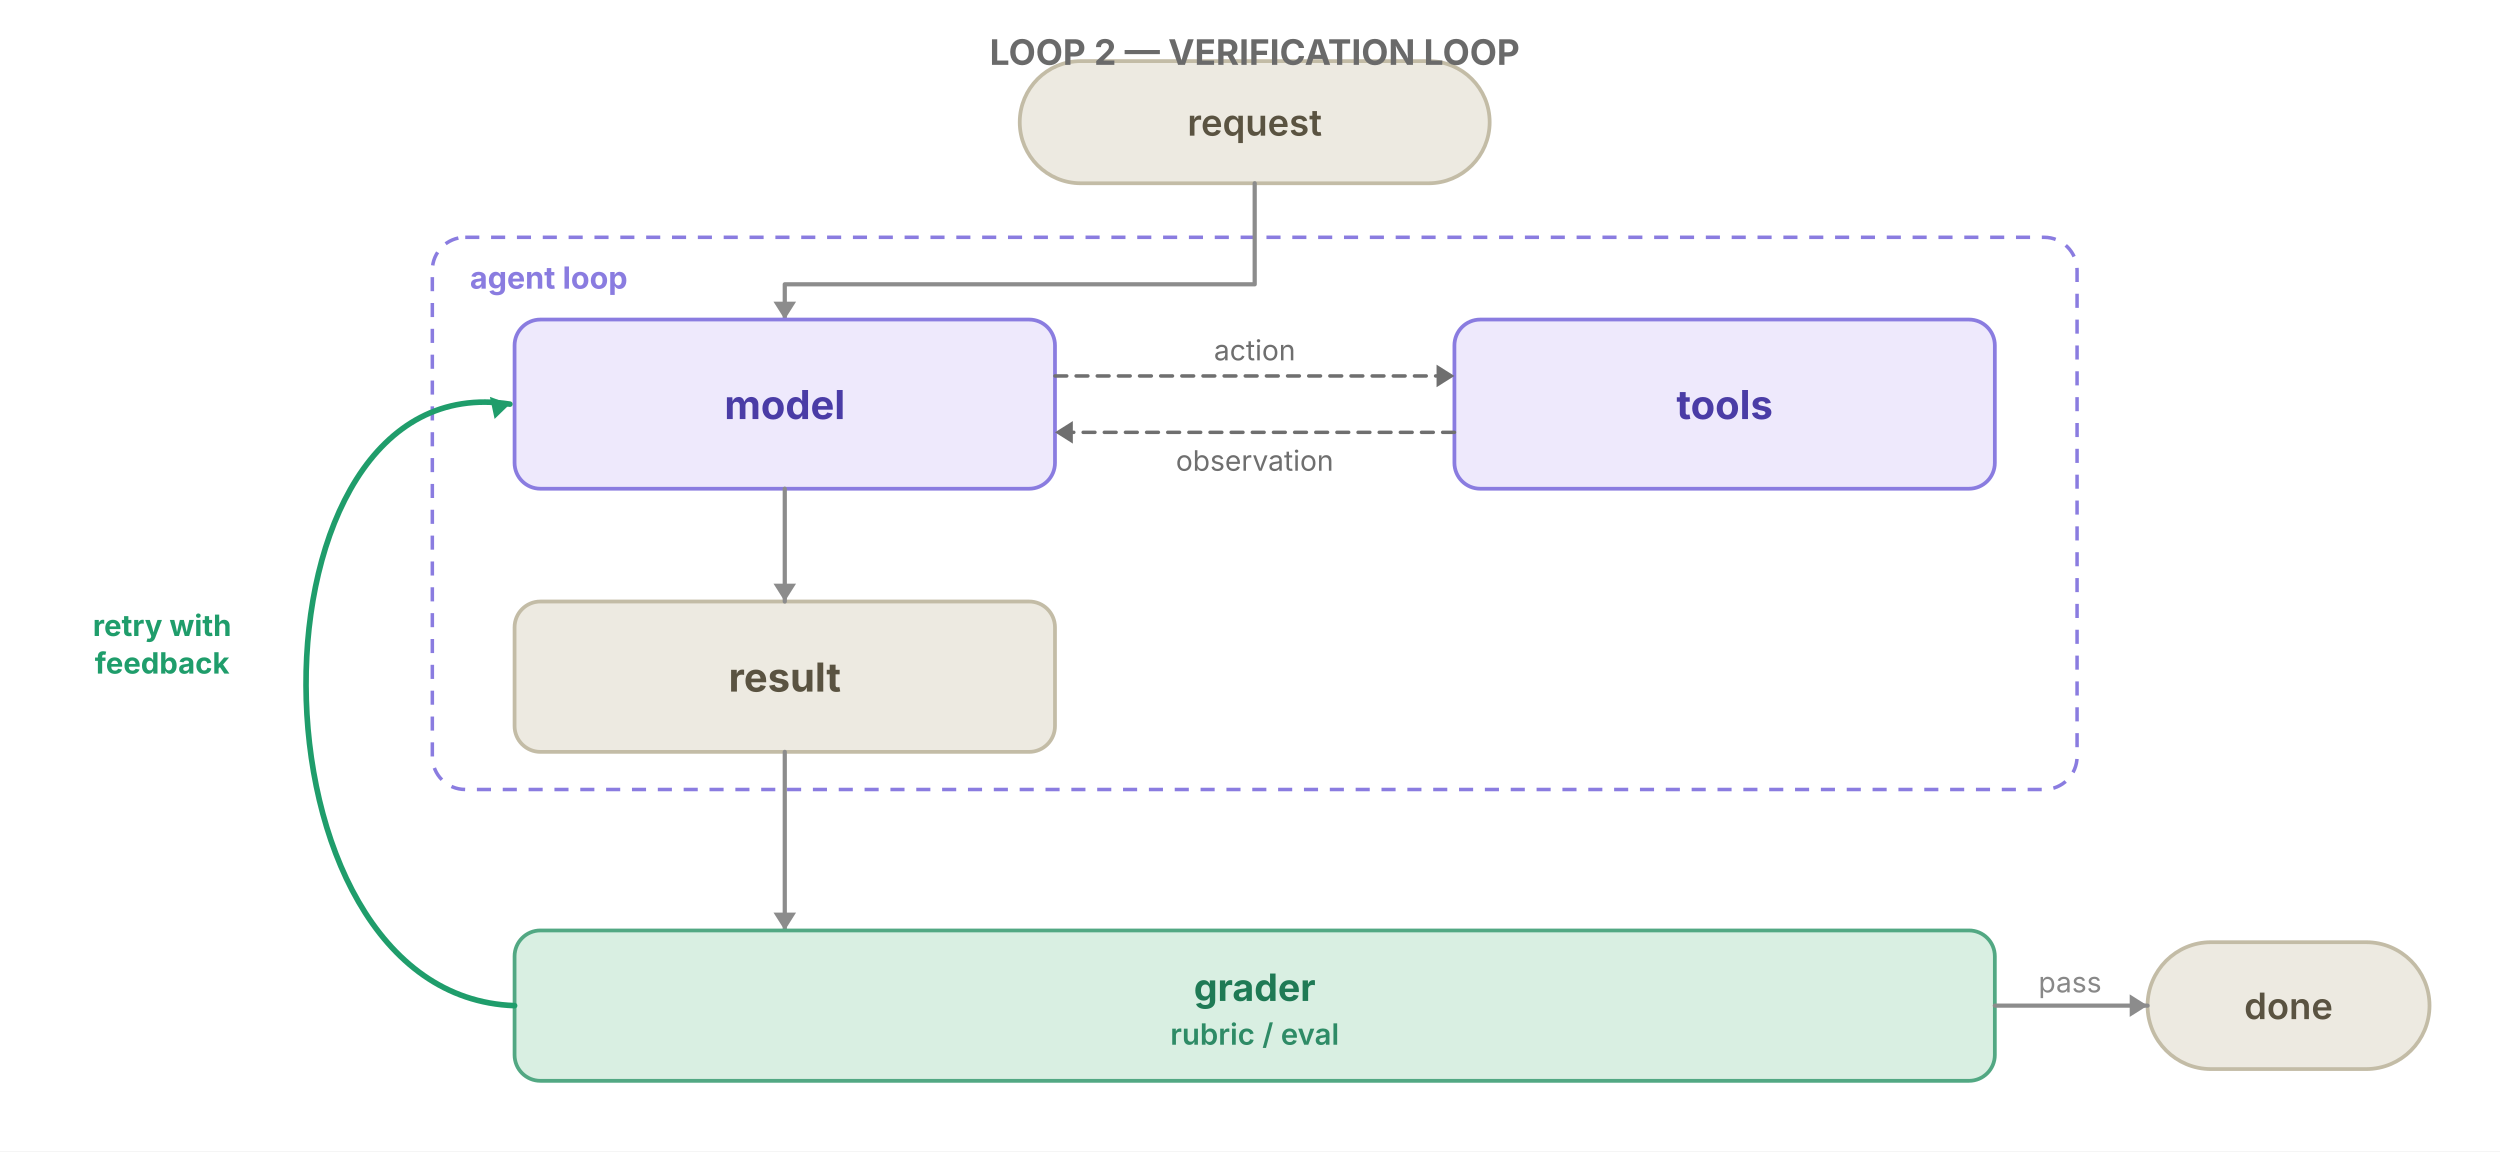
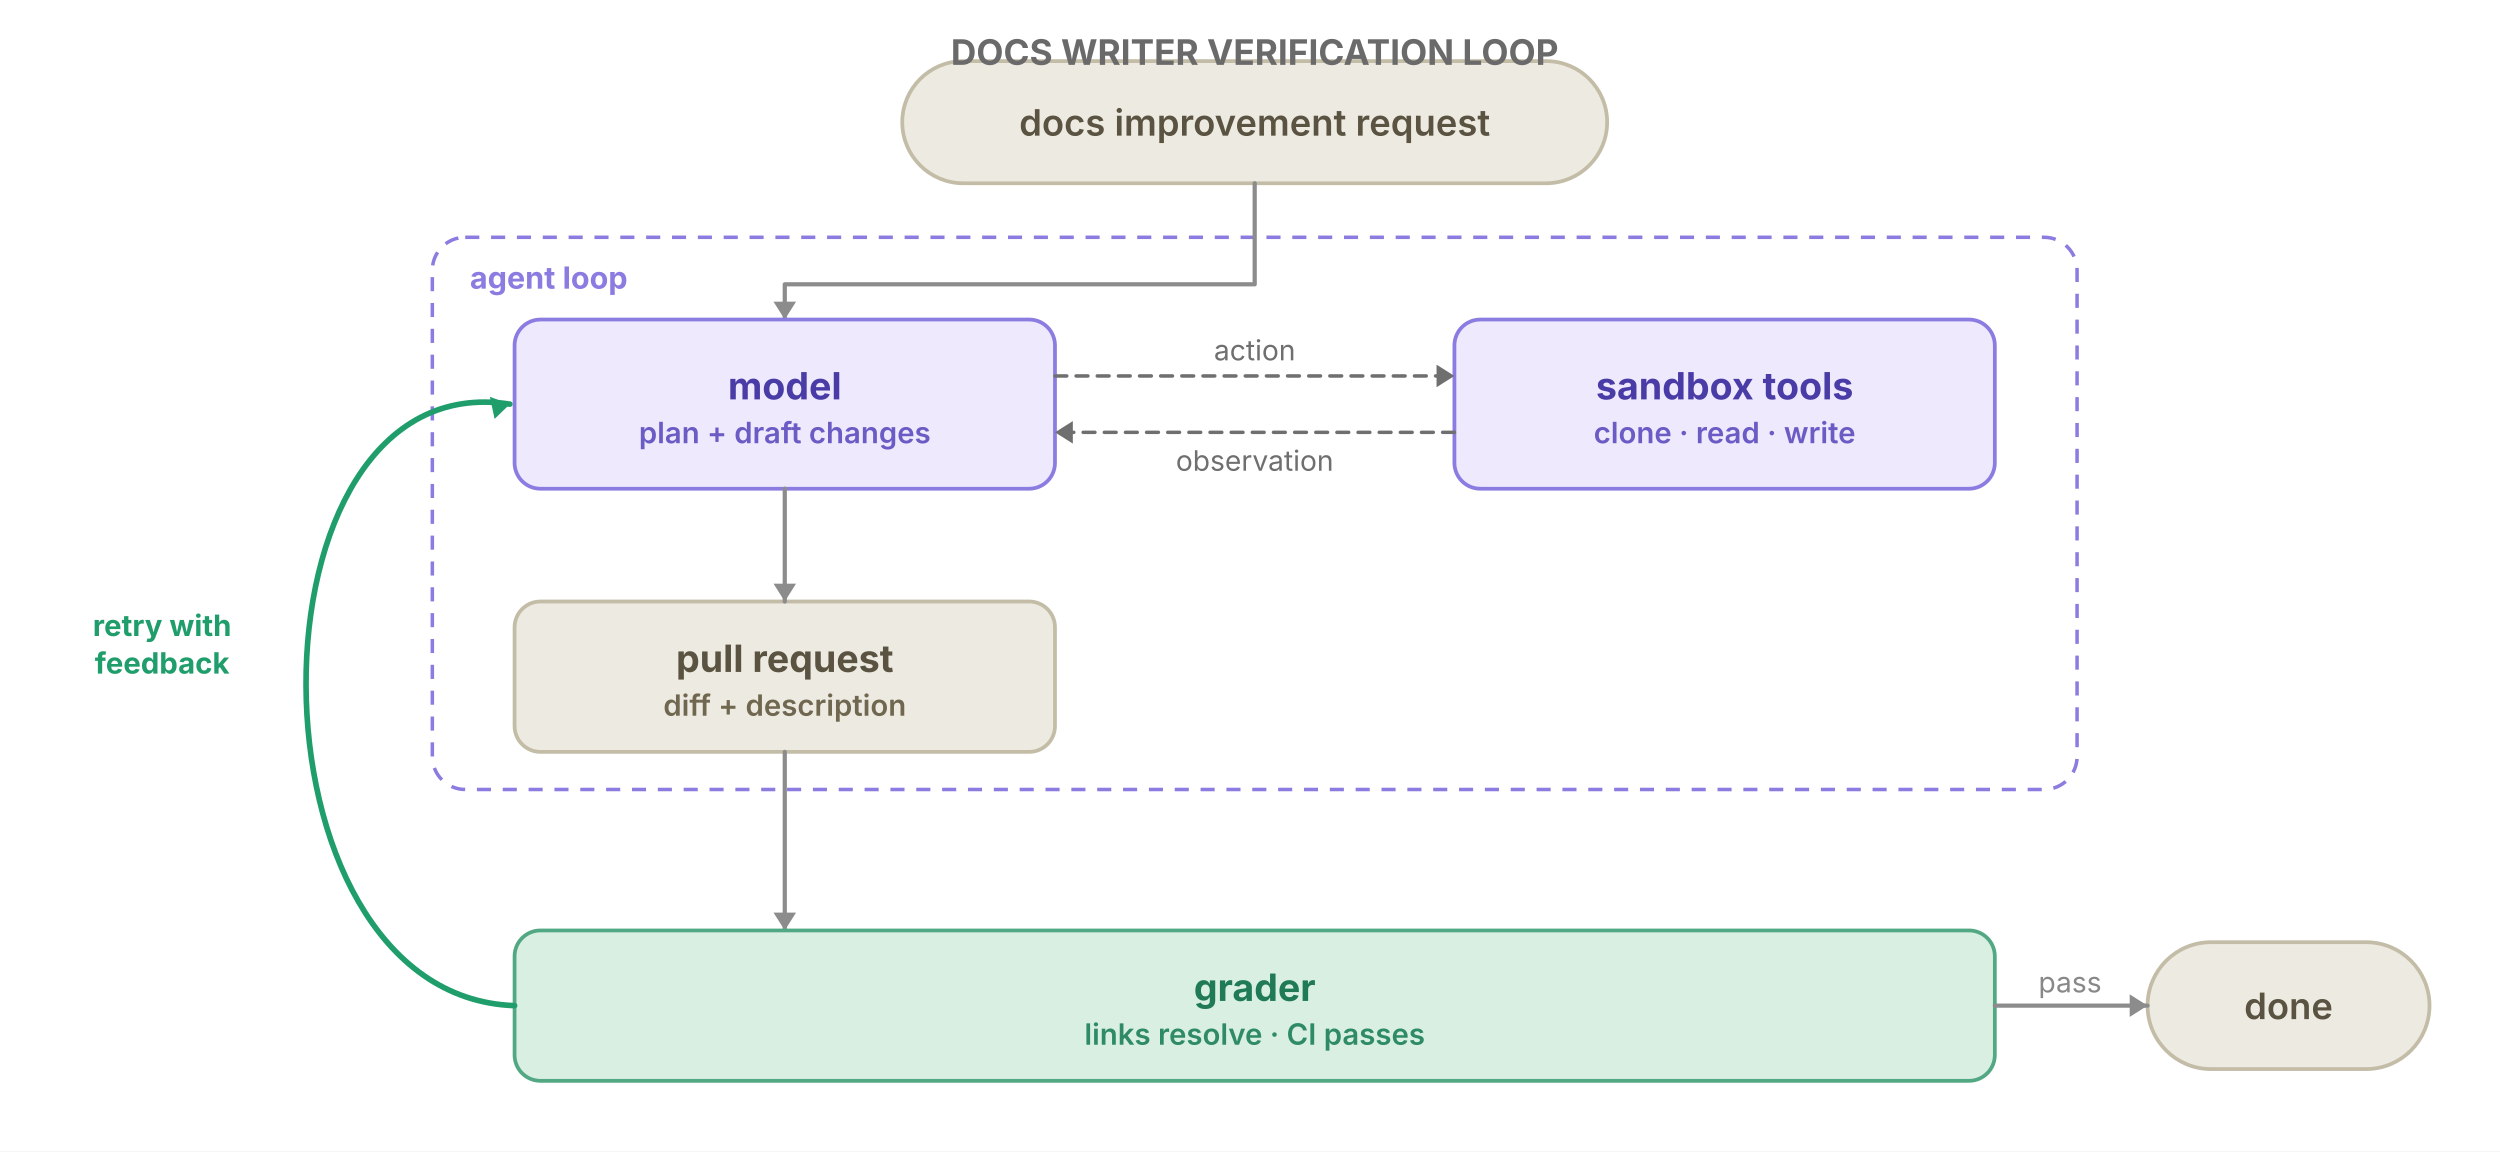
<svg xmlns="http://www.w3.org/2000/svg" viewBox="-9 224 1064 490" width="1064" height="490" font-family="Inter,'Helvetica Neue','Pretendard','Apple SD Gothic Neo','Malgun Gothic',Arial,sans-serif">
  <rect x="-9" y="224" width="1064" height="490" fill="#ffffff" />
  <rect x="175" y="325" width="700" height="235" rx="14" ry="14" fill="none" stroke="#8a7ce0" stroke-width="1.5" stroke-dasharray="6 5" />
  <text x="191.0" y="342.0" font-family="Inter,'Helvetica Neue','Pretendard','Apple SD Gothic Neo','Malgun Gothic',Arial,sans-serif" font-size="13" fill="#8a7ce0" text-anchor="start" font-weight="700" dominant-baseline="middle">agent loop</text>
-   <rect x="425.0" y="250" width="200" height="52" rx="26.0" ry="26.0" fill="#edeae1" stroke="#c3bca6" stroke-width="1.6" />
-   <text x="525.0" y="276.0" font-family="Inter,'Helvetica Neue','Pretendard','Apple SD Gothic Neo','Malgun Gothic',Arial,sans-serif" font-size="15.5" fill="#5a5341" text-anchor="middle" font-weight="600" dominant-baseline="middle">request</text>
+   <rect x="375.0" y="250" width="300" height="52" rx="26.0" ry="26.0" fill="#edeae1" stroke="#c3bca6" stroke-width="1.6" />
+   <text x="525.0" y="276.0" font-family="Inter,'Helvetica Neue','Pretendard','Apple SD Gothic Neo','Malgun Gothic',Arial,sans-serif" font-size="15.5" fill="#5a5341" text-anchor="middle" font-weight="600" dominant-baseline="middle">docs improvement request</text>
  <polyline points="525.0,302.0 525.0,345.0 325.0,345.0 325.0,360.0" fill="none" stroke="#8c8c8c" stroke-width="1.8" stroke-linecap="round" stroke-linejoin="round" />
  <polygon points="325.0,360.0 320.2,352.4 329.8,352.4" fill="#8c8c8c" />
  <rect x="210" y="360" width="230" height="72" rx="11" ry="11" fill="#eee9fc" stroke="#8a7ce0" stroke-width="1.6" />
-   <text x="325.0" y="396.0" font-family="Inter,'Helvetica Neue','Pretendard','Apple SD Gothic Neo','Malgun Gothic',Arial,sans-serif" font-size="17" fill="#4a3ca6" text-anchor="middle" font-weight="700" dominant-baseline="middle">model</text>
+   <text x="325.0" y="388.0" font-family="Inter,'Helvetica Neue','Pretendard','Apple SD Gothic Neo','Malgun Gothic',Arial,sans-serif" font-size="16" fill="#4a3ca6" text-anchor="middle" font-weight="700" dominant-baseline="middle">model</text>
+   <text x="325.0" y="408.0" font-family="Inter,'Helvetica Neue','Pretendard','Apple SD Gothic Neo','Malgun Gothic',Arial,sans-serif" font-size="12.5" fill="#6a5cc4" text-anchor="middle" font-weight="600" dominant-baseline="middle">plan + draft changes</text>
  <rect x="610" y="360" width="230" height="72" rx="11" ry="11" fill="#eee9fc" stroke="#8a7ce0" stroke-width="1.6" />
-   <text x="725.0" y="396.0" font-family="Inter,'Helvetica Neue','Pretendard','Apple SD Gothic Neo','Malgun Gothic',Arial,sans-serif" font-size="17" fill="#4a3ca6" text-anchor="middle" font-weight="700" dominant-baseline="middle">tools</text>
+   <text x="725.0" y="388.0" font-family="Inter,'Helvetica Neue','Pretendard','Apple SD Gothic Neo','Malgun Gothic',Arial,sans-serif" font-size="16" fill="#4a3ca6" text-anchor="middle" font-weight="700" dominant-baseline="middle">sandbox tools</text>
+   <text x="725.0" y="408.0" font-family="Inter,'Helvetica Neue','Pretendard','Apple SD Gothic Neo','Malgun Gothic',Arial,sans-serif" font-size="12.5" fill="#6a5cc4" text-anchor="middle" font-weight="600" dominant-baseline="middle">clone · read · write</text>
  <rect x="210" y="480" width="230" height="64" rx="11" ry="11" fill="#edeae1" stroke="#c3bca6" stroke-width="1.6" />
-   <text x="325.0" y="512.0" font-family="Inter,'Helvetica Neue','Pretendard','Apple SD Gothic Neo','Malgun Gothic',Arial,sans-serif" font-size="17" fill="#5a5341" text-anchor="middle" font-weight="700" dominant-baseline="middle">result</text>
+   <text x="325.0" y="504.0" font-family="Inter,'Helvetica Neue','Pretendard','Apple SD Gothic Neo','Malgun Gothic',Arial,sans-serif" font-size="16" fill="#5a5341" text-anchor="middle" font-weight="700" dominant-baseline="middle">pull request</text>
+   <text x="325.0" y="524.0" font-family="Inter,'Helvetica Neue','Pretendard','Apple SD Gothic Neo','Malgun Gothic',Arial,sans-serif" font-size="12.5" fill="#6f674f" text-anchor="middle" font-weight="600" dominant-baseline="middle">diff + description</text>
  <polyline points="440.0,384.0 610.0,384.0" fill="none" stroke="#6f6f6f" stroke-width="1.5" stroke-linecap="round" stroke-linejoin="round" stroke-dasharray="5 4" />
  <polygon points="610.0,384.0 602.4,388.8 602.4,379.2" fill="#6f6f6f" />
  <text x="525.0" y="373.0" font-family="Inter,'Helvetica Neue','Pretendard','Apple SD Gothic Neo','Malgun Gothic',Arial,sans-serif" font-size="12" fill="#6f6f6f" text-anchor="middle" font-weight="400" dominant-baseline="middle">action</text>
  <polyline points="610.0,408.0 440.0,408.0" fill="none" stroke="#6f6f6f" stroke-width="1.5" stroke-linecap="round" stroke-linejoin="round" stroke-dasharray="5 4" />
  <polygon points="440.0,408.0 447.6,403.2 447.6,412.8" fill="#6f6f6f" />
  <text x="525.0" y="420.0" font-family="Inter,'Helvetica Neue','Pretendard','Apple SD Gothic Neo','Malgun Gothic',Arial,sans-serif" font-size="12" fill="#6f6f6f" text-anchor="middle" font-weight="400" dominant-baseline="middle">observation</text>
  <polyline points="325.0,432.0 325.0,480.0" fill="none" stroke="#8c8c8c" stroke-width="1.8" stroke-linecap="round" stroke-linejoin="round" />
  <polygon points="325.0,480.0 320.2,472.4 329.8,472.4" fill="#8c8c8c" />
  <polyline points="325.0,544.0 325.0,620.0" fill="none" stroke="#8c8c8c" stroke-width="1.8" stroke-linecap="round" stroke-linejoin="round" />
  <polygon points="325.0,620.0 320.2,612.4 329.8,612.4" fill="#8c8c8c" />
  <rect x="210" y="620" width="630" height="64" rx="11" ry="11" fill="#d9efe2" stroke="#52a883" stroke-width="1.6" />
  <text x="525.0" y="644.0" font-family="Inter,'Helvetica Neue','Pretendard','Apple SD Gothic Neo','Malgun Gothic',Arial,sans-serif" font-size="16" fill="#1f7a55" text-anchor="middle" font-weight="700" dominant-baseline="middle">grader</text>
-   <text x="525.0" y="664.0" font-family="Inter,'Helvetica Neue','Pretendard','Apple SD Gothic Neo','Malgun Gothic',Arial,sans-serif" font-size="12.5" fill="#2e8b66" text-anchor="middle" font-weight="600" dominant-baseline="middle">rubric / eval</text>
+   <text x="525.0" y="664.0" font-family="Inter,'Helvetica Neue','Pretendard','Apple SD Gothic Neo','Malgun Gothic',Arial,sans-serif" font-size="12.5" fill="#2e8b66" text-anchor="middle" font-weight="600" dominant-baseline="middle">links resolve · CI passes</text>
  <path d="M 210 652.0 C 92 648.0 92 378 208 396.0" fill="none" stroke="#1f9d6b" stroke-width="2.4" stroke-linecap="round" />
  <polygon points="208.0,396.0 201.5,402.3 199.5,392.9" fill="#1f9d6b" />
  <text x="60.0" y="490.0" font-family="Inter,'Helvetica Neue','Pretendard','Apple SD Gothic Neo','Malgun Gothic',Arial,sans-serif" font-size="12.5" fill="#1f9d6b" text-anchor="middle" font-weight="700" dominant-baseline="middle">retry with</text>
  <text x="60.0" y="506.0" font-family="Inter,'Helvetica Neue','Pretendard','Apple SD Gothic Neo','Malgun Gothic',Arial,sans-serif" font-size="12.5" fill="#1f9d6b" text-anchor="middle" font-weight="700" dominant-baseline="middle">feedback</text>
  <rect x="905.0" y="625" width="120" height="54" rx="27.0" ry="27.0" fill="#edeae1" stroke="#c3bca6" stroke-width="1.6" />
  <text x="965.0" y="652.0" font-family="Inter,'Helvetica Neue','Pretendard','Apple SD Gothic Neo','Malgun Gothic',Arial,sans-serif" font-size="15.5" fill="#5a5341" text-anchor="middle" font-weight="600" dominant-baseline="middle">done</text>
  <polyline points="840.0,652.0 905.0,652.0" fill="none" stroke="#8c8c8c" stroke-width="1.8" stroke-linecap="round" stroke-linejoin="round" />
  <polygon points="905.0,652.0 897.4,656.8 897.4,647.2" fill="#8c8c8c" />
  <text x="872.0" y="642.0" font-family="Inter,'Helvetica Neue','Pretendard','Apple SD Gothic Neo','Malgun Gothic',Arial,sans-serif" font-size="12" fill="#888" text-anchor="middle" font-weight="400" dominant-baseline="middle">pass</text>
-   <text x="525.0" y="246.0" font-family="Inter,'Helvetica Neue','Pretendard','Apple SD Gothic Neo','Malgun Gothic',Arial,sans-serif" font-size="15" fill="#6a6a6a" text-anchor="middle" font-weight="700" dominant-baseline="middle">LOOP 2 — VERIFICATION LOOP</text>
+   <text x="525.0" y="246.0" font-family="Inter,'Helvetica Neue','Pretendard','Apple SD Gothic Neo','Malgun Gothic',Arial,sans-serif" font-size="15" fill="#6a6a6a" text-anchor="middle" font-weight="700" dominant-baseline="middle">DOCS WRITER VERIFICATION LOOP</text>
</svg>
